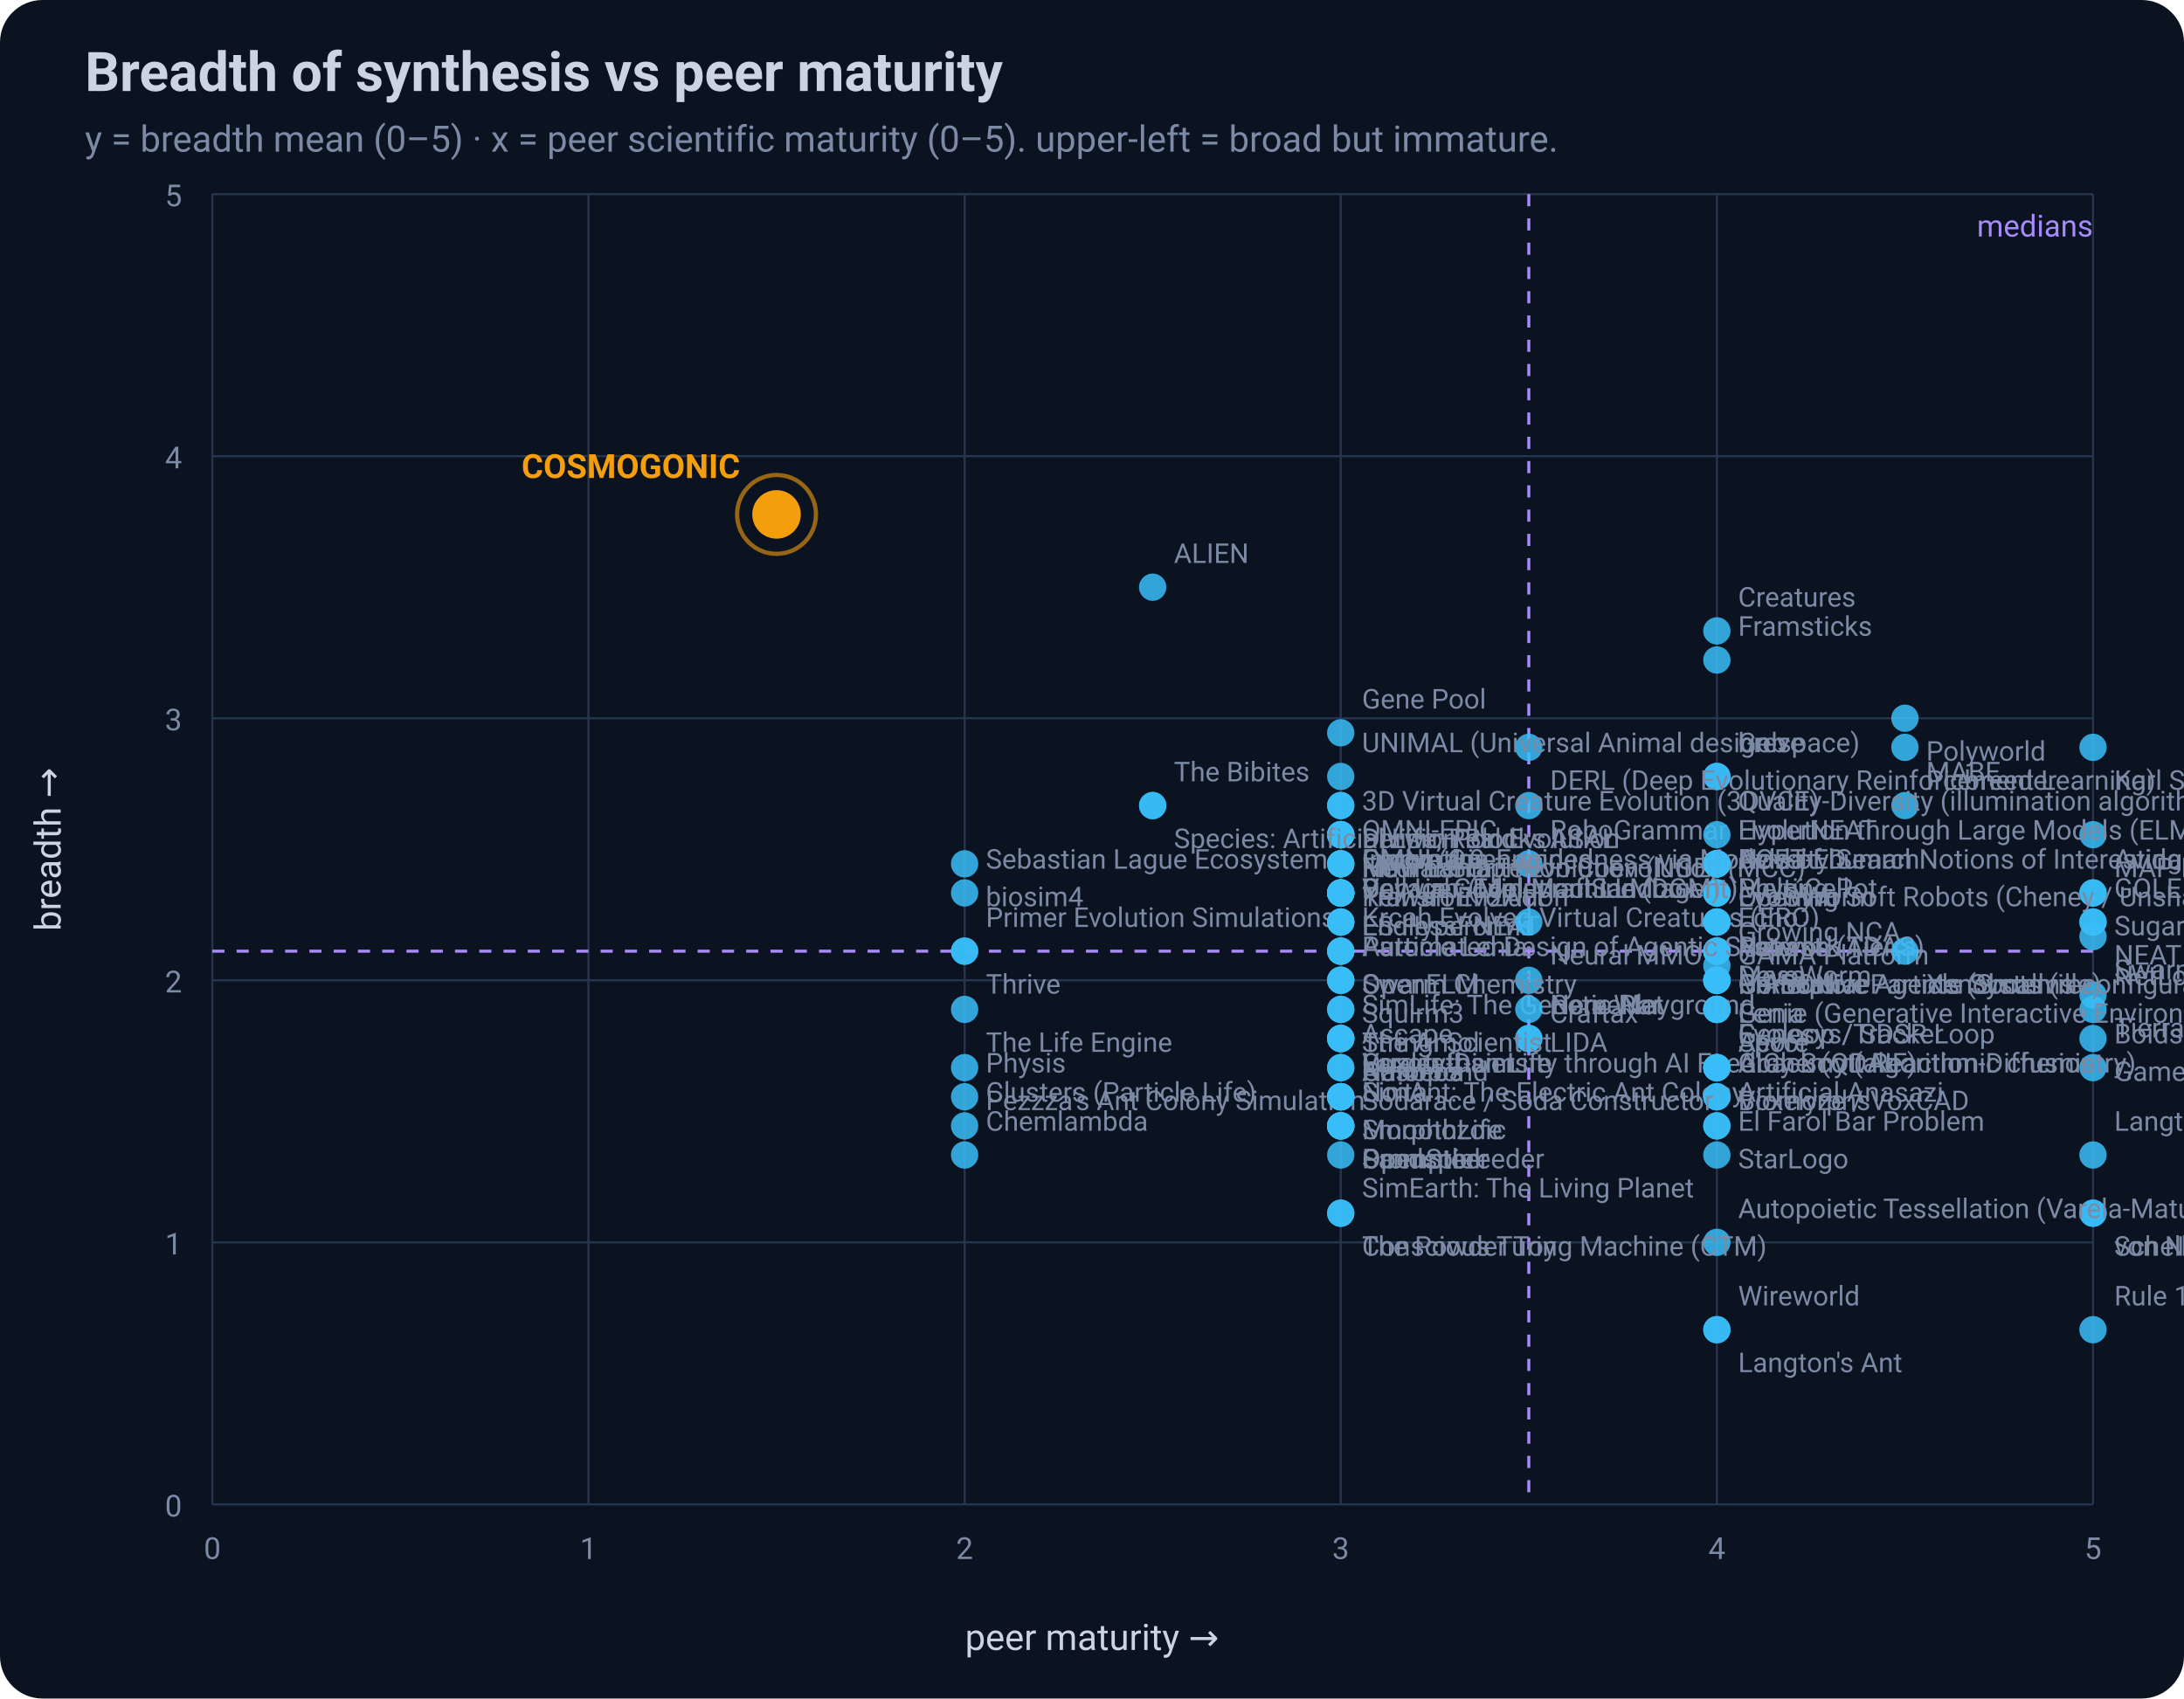
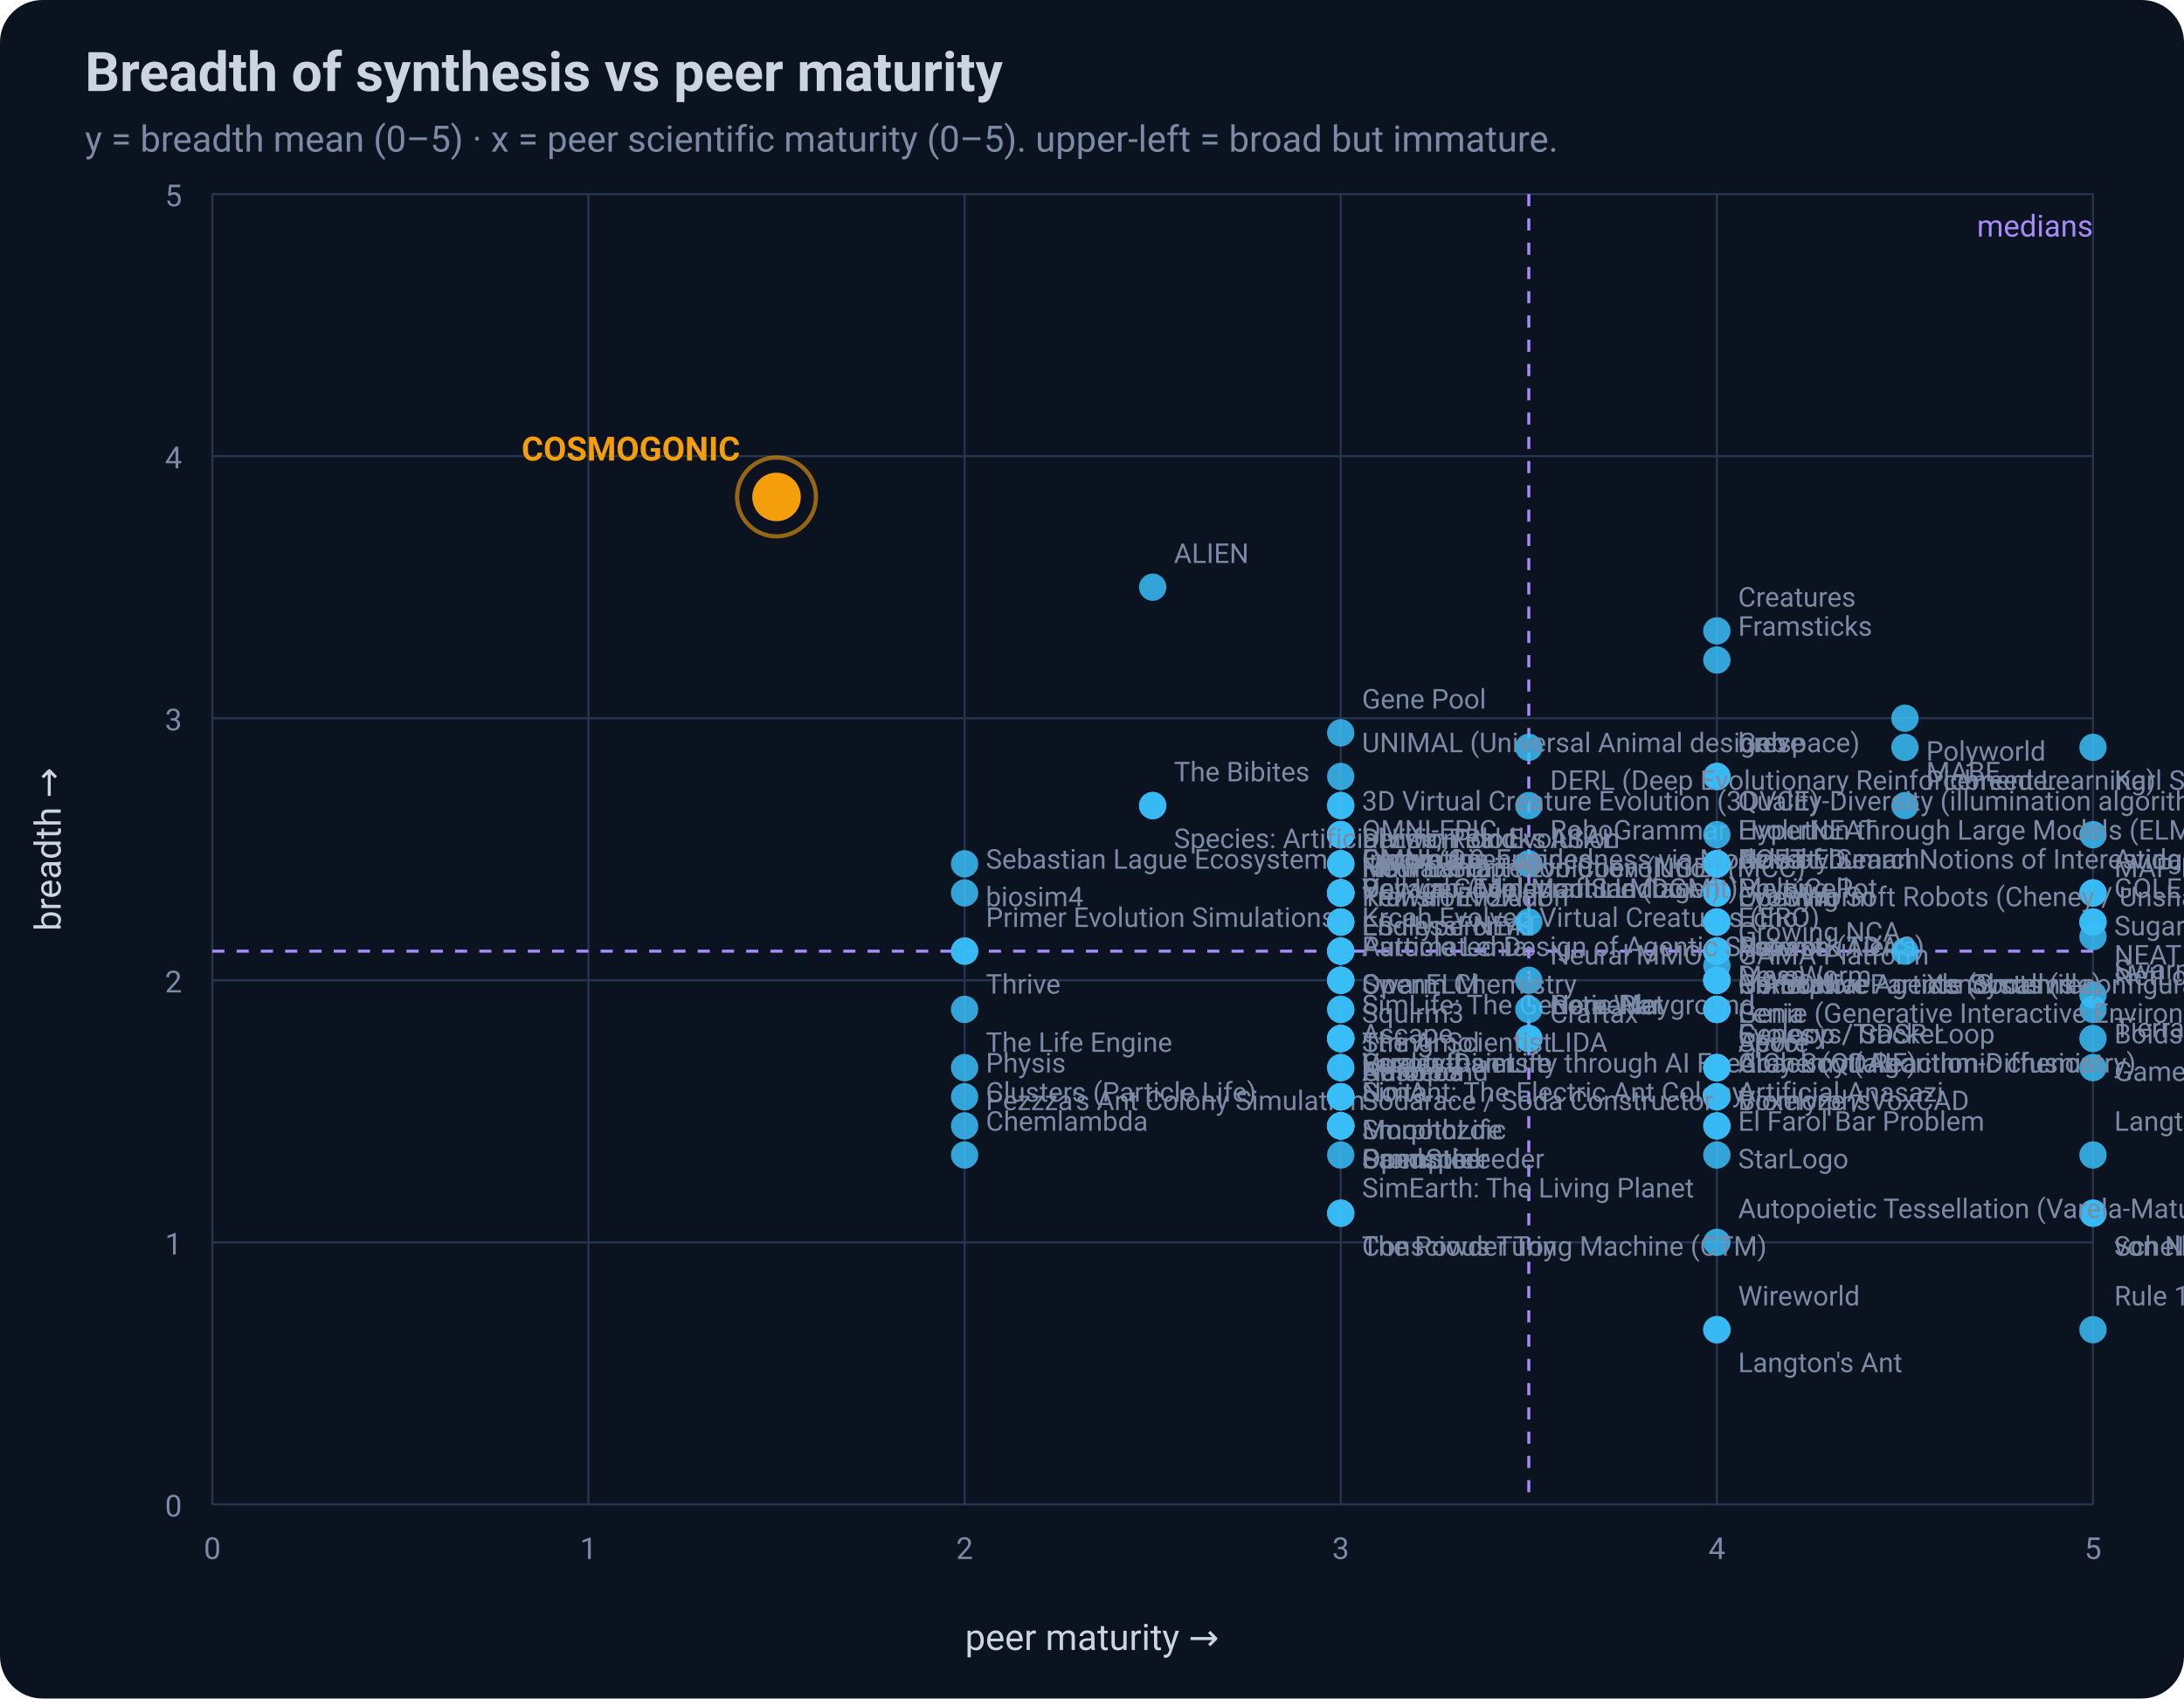
<svg xmlns="http://www.w3.org/2000/svg" viewBox="0 0 720 560" font-family="ui-sans-serif,system-ui,Segoe UI,Roboto,sans-serif" role="img" aria-label="Breadth vs peer maturity scatter">
  <rect width="720" height="560" rx="14" fill="#0b1220" />
  <text x="28" y="30" fill="#cbd5e1" font-size="18" font-weight="700">Breadth of synthesis vs peer maturity</text>
  <text x="28" y="50" fill="#7c8aa5" font-size="12">y = breadth mean (0–5) · x = peer scientific maturity (0–5). upper-left = broad but immature.</text>
  <line x1="70" y1="64" x2="70" y2="496" stroke="#27344d" stroke-width="0.7" />
  <line x1="70" y1="496" x2="690" y2="496" stroke="#27344d" stroke-width="0.7" />
  <text x="70" y="514" fill="#7c8aa5" font-size="10" text-anchor="middle">0</text>
  <text x="60" y="500" fill="#7c8aa5" font-size="10" text-anchor="end">0</text>
  <line x1="194" y1="64" x2="194" y2="496" stroke="#27344d" stroke-width="0.7" />
  <line x1="70" y1="409.6" x2="690" y2="409.6" stroke="#27344d" stroke-width="0.7" />
  <text x="194" y="514" fill="#7c8aa5" font-size="10" text-anchor="middle">1</text>
  <text x="60" y="413.6" fill="#7c8aa5" font-size="10" text-anchor="end">1</text>
  <line x1="318" y1="64" x2="318" y2="496" stroke="#27344d" stroke-width="0.7" />
  <line x1="70" y1="323.2" x2="690" y2="323.2" stroke="#27344d" stroke-width="0.7" />
  <text x="318" y="514" fill="#7c8aa5" font-size="10" text-anchor="middle">2</text>
  <text x="60" y="327.2" fill="#7c8aa5" font-size="10" text-anchor="end">2</text>
  <line x1="442" y1="64" x2="442" y2="496" stroke="#27344d" stroke-width="0.7" />
  <line x1="70" y1="236.8" x2="690" y2="236.8" stroke="#27344d" stroke-width="0.7" />
  <text x="442" y="514" fill="#7c8aa5" font-size="10" text-anchor="middle">3</text>
  <text x="60" y="240.8" fill="#7c8aa5" font-size="10" text-anchor="end">3</text>
  <line x1="566" y1="64" x2="566" y2="496" stroke="#27344d" stroke-width="0.7" />
  <line x1="70" y1="150.4" x2="690" y2="150.4" stroke="#27344d" stroke-width="0.7" />
  <text x="566" y="514" fill="#7c8aa5" font-size="10" text-anchor="middle">4</text>
  <text x="60" y="154.4" fill="#7c8aa5" font-size="10" text-anchor="end">4</text>
  <line x1="690" y1="64" x2="690" y2="496" stroke="#27344d" stroke-width="0.7" />
  <line x1="70" y1="64" x2="690" y2="64" stroke="#27344d" stroke-width="0.7" />
  <text x="690" y="514" fill="#7c8aa5" font-size="10" text-anchor="middle">5</text>
  <text x="60" y="68" fill="#7c8aa5" font-size="10" text-anchor="end">5</text>
  <line x1="504" y1="64" x2="504" y2="496" stroke="#a78bfa" stroke-dasharray="4 4" stroke-width="1" />
  <line x1="70" y1="313.6" x2="690" y2="313.6" stroke="#a78bfa" stroke-dasharray="4 4" stroke-width="1" />
  <text x="690" y="78" fill="#a78bfa" font-size="10" text-anchor="end">medians</text>
  <text x="360" y="544" fill="#cbd5e1" font-size="12" text-anchor="middle">peer maturity →</text>
  <text x="20" y="280" fill="#cbd5e1" font-size="12" text-anchor="middle" transform="rotate(-90 20 280)">breadth →</text>
-   <circle cx="256" cy="169.6" r="8" fill="#f59e0b" />
-   <circle cx="256" cy="169.6" r="13" fill="none" stroke="#f59e0b" stroke-width="1.4" opacity="0.6" />
-   <text x="244" y="157.6" fill="#f59e0b" font-size="11" font-weight="700" text-anchor="end">COSMOGONIC</text>
+   <circle cx="256" cy="163.84" r="8" fill="#f59e0b" />
+   <circle cx="256" cy="163.84" r="13" fill="none" stroke="#f59e0b" stroke-width="1.4" opacity="0.6" />
+   <text x="244" y="151.84" fill="#f59e0b" font-size="11" font-weight="700" text-anchor="end">COSMOGONIC</text>
  <circle cx="690" cy="342.4" r="4.5" fill="#38bdf8" opacity="0.85" />
  <text x="697" y="356.4" fill="#7c8aa5" font-size="9">Game of Life</text>
  <circle cx="690" cy="352" r="4.5" fill="#38bdf8" opacity="0.85" />
  <text x="697" y="344" fill="#7c8aa5" font-size="9">Boids</text>
  <circle cx="566" cy="352" r="4.5" fill="#38bdf8" opacity="0.85" />
  <text x="573" y="366" fill="#7c8aa5" font-size="9">Biomorphs</text>
  <circle cx="504" cy="342.4" r="4.5" fill="#38bdf8" opacity="0.85" />
  <text x="511" y="334.4" fill="#7c8aa5" font-size="9">Core War</text>
  <circle cx="690" cy="328" r="4.5" fill="#38bdf8" opacity="0.85" />
  <text x="697" y="342" fill="#7c8aa5" font-size="9">Tierra</text>
  <circle cx="690" cy="294.4" r="4.5" fill="#38bdf8" opacity="0.85" />
  <text x="697" y="286.4" fill="#7c8aa5" font-size="9">Avida</text>
  <circle cx="628" cy="236.8" r="4.5" fill="#38bdf8" opacity="0.85" />
  <text x="635" y="250.8" fill="#7c8aa5" font-size="9">Polyworld</text>
  <circle cx="566" cy="217.6" r="4.5" fill="#38bdf8" opacity="0.85" />
  <text x="573" y="209.6" fill="#7c8aa5" font-size="9">Framsticks</text>
  <circle cx="690" cy="246.4" r="4.5" fill="#38bdf8" opacity="0.85" />
  <text x="697" y="260.4" fill="#7c8aa5" font-size="9">Karl Sims VC</text>
  <circle cx="566" cy="208" r="4.5" fill="#38bdf8" opacity="0.85" />
  <text x="573" y="200" fill="#7c8aa5" font-size="9">Creatures</text>
  <circle cx="442" cy="265.6" r="4.5" fill="#38bdf8" opacity="0.85" />
  <text x="449" y="279.6" fill="#7c8aa5" font-size="9">Darwin Pond</text>
  <circle cx="442" cy="241.6" r="4.5" fill="#38bdf8" opacity="0.85" />
  <text x="449" y="233.6" fill="#7c8aa5" font-size="9">Gene Pool</text>
  <circle cx="690" cy="294.4" r="4.5" fill="#38bdf8" opacity="0.85" />
  <text x="697" y="308.4" fill="#7c8aa5" font-size="9">Sugarscape</text>
  <circle cx="566" cy="313.6" r="4.5" fill="#38bdf8" opacity="0.85" />
  <text x="573" y="305.6" fill="#7c8aa5" font-size="9">Echo</text>
  <circle cx="690" cy="308.8" r="4.5" fill="#38bdf8" opacity="0.85" />
  <text x="697" y="322.8" fill="#7c8aa5" font-size="9">Swarm</text>
  <circle cx="566" cy="256" r="4.5" fill="#38bdf8" opacity="0.85" />
  <text x="573" y="248" fill="#7c8aa5" font-size="9">breve</text>
  <circle cx="628" cy="246.4" r="4.5" fill="#38bdf8" opacity="0.85" />
  <text x="635" y="260.4" fill="#7c8aa5" font-size="9">Picbreeder</text>
  <circle cx="628" cy="265.6" r="4.5" fill="#38bdf8" opacity="0.85" />
  <text x="635" y="257.6" fill="#7c8aa5" font-size="9">MABE</text>
  <circle cx="566" cy="323.2" r="4.5" fill="#38bdf8" opacity="0.85" />
  <text x="573" y="337.2" fill="#7c8aa5" font-size="9">Lenia</text>
  <circle cx="566" cy="318.4" r="4.5" fill="#38bdf8" opacity="0.85" />
  <text x="573" y="310.4" fill="#7c8aa5" font-size="9">Growing NCA</text>
  <circle cx="566" cy="284.8" r="4.5" fill="#38bdf8" opacity="0.85" />
  <text x="573" y="298.8" fill="#7c8aa5" font-size="9">OpenWorm</text>
  <circle cx="566" cy="294.4" r="4.5" fill="#38bdf8" opacity="0.85" />
  <text x="573" y="286.4" fill="#7c8aa5" font-size="9">POET</text>
  <circle cx="566" cy="284.8" r="4.5" fill="#38bdf8" opacity="0.85" />
  <text x="573" y="298.8" fill="#7c8aa5" font-size="9">EvoGym</text>
  <circle cx="380" cy="193.6" r="4.5" fill="#38bdf8" opacity="0.85" />
  <text x="387" y="185.6" fill="#7c8aa5" font-size="9">ALIEN</text>
  <circle cx="504" cy="265.6" r="4.5" fill="#38bdf8" opacity="0.85" />
  <text x="511" y="279.6" fill="#7c8aa5" font-size="9">ASAL</text>
  <circle cx="566" cy="438.4" r="4.5" fill="#38bdf8" opacity="0.85" />
  <text x="573" y="430.4" fill="#7c8aa5" font-size="9">Wireworld</text>
  <circle cx="566" cy="438.4" r="4.5" fill="#38bdf8" opacity="0.85" />
  <text x="573" y="452.4" fill="#7c8aa5" font-size="9">Langton's Ant</text>
  <circle cx="690" cy="380.8" r="4.5" fill="#38bdf8" opacity="0.85" />
  <text x="697" y="372.8" fill="#7c8aa5" font-size="9">Langton's Loops</text>
  <circle cx="690" cy="400" r="4.5" fill="#38bdf8" opacity="0.85" />
  <text x="697" y="414" fill="#7c8aa5" font-size="9">von Neumann Universal Constructor</text>
  <circle cx="690" cy="438.4" r="4.5" fill="#38bdf8" opacity="0.85" />
  <text x="697" y="430.4" fill="#7c8aa5" font-size="9">Rule 110</text>
  <circle cx="442" cy="361.6" r="4.5" fill="#38bdf8" opacity="0.85" />
  <text x="449" y="375.6" fill="#7c8aa5" font-size="9">SmoothLife</text>
  <circle cx="442" cy="361.6" r="4.5" fill="#38bdf8" opacity="0.85" />
  <text x="449" y="353.6" fill="#7c8aa5" font-size="9">Larger than Life</text>
  <circle cx="442" cy="275.2" r="4.5" fill="#38bdf8" opacity="0.85" />
  <text x="449" y="289.2" fill="#7c8aa5" font-size="9">Flow Lenia</text>
  <circle cx="442" cy="323.2" r="4.5" fill="#38bdf8" opacity="0.85" />
  <text x="449" y="315.2" fill="#7c8aa5" font-size="9">Particle Lenia</text>
  <circle cx="566" cy="313.6" r="4.5" fill="#38bdf8" opacity="0.85" />
  <text x="573" y="327.6" fill="#7c8aa5" font-size="9">Primordial Particle Systems</text>
  <circle cx="566" cy="361.6" r="4.5" fill="#38bdf8" opacity="0.85" />
  <text x="573" y="353.6" fill="#7c8aa5" font-size="9">Gray-Scott Reaction-Diffusion</text>
  <circle cx="566" cy="332.8" r="4.5" fill="#38bdf8" opacity="0.85" />
  <text x="573" y="346.8" fill="#7c8aa5" font-size="9">Aevol</text>
  <circle cx="566" cy="294.4" r="4.5" fill="#38bdf8" opacity="0.85" />
  <text x="573" y="286.4" fill="#7c8aa5" font-size="9">Avida-ED</text>
  <circle cx="442" cy="342.4" r="4.5" fill="#38bdf8" opacity="0.85" />
  <text x="449" y="356.4" fill="#7c8aa5" font-size="9">Nanopond</text>
  <circle cx="318" cy="361.6" r="4.5" fill="#38bdf8" opacity="0.85" />
  <text x="325" y="353.6" fill="#7c8aa5" font-size="9">Physis</text>
  <circle cx="442" cy="342.4" r="4.5" fill="#38bdf8" opacity="0.85" />
  <text x="449" y="356.4" fill="#7c8aa5" font-size="9">Cosmos</text>
  <circle cx="566" cy="256" r="4.5" fill="#38bdf8" opacity="0.85" />
  <text x="573" y="248" fill="#7c8aa5" font-size="9">Geb</text>
  <circle cx="442" cy="342.4" r="4.5" fill="#38bdf8" opacity="0.85" />
  <text x="449" y="356.4" fill="#7c8aa5" font-size="9">Amoeba</text>
  <circle cx="442" cy="294.4" r="4.5" fill="#38bdf8" opacity="0.85" />
  <text x="449" y="286.4" fill="#7c8aa5" font-size="9">Evolve 4.0</text>
  <circle cx="442" cy="323.2" r="4.5" fill="#38bdf8" opacity="0.85" />
  <text x="449" y="337.2" fill="#7c8aa5" font-size="9">Squirm3</text>
  <circle cx="566" cy="323.2" r="4.5" fill="#38bdf8" opacity="0.85" />
  <text x="573" y="315.2" fill="#7c8aa5" font-size="9">Network Tierra</text>
  <circle cx="318" cy="284.8" r="4.5" fill="#38bdf8" opacity="0.85" />
  <text x="325" y="298.8" fill="#7c8aa5" font-size="9">biosim4</text>
  <circle cx="690" cy="304" r="4.5" fill="#38bdf8" opacity="0.85" />
  <text x="697" y="296" fill="#7c8aa5" font-size="9">GOLEM (Genetically Organized Lifelike Electro Mechanics)</text>
  <circle cx="566" cy="352" r="4.5" fill="#38bdf8" opacity="0.85" />
  <text x="573" y="366" fill="#7c8aa5" font-size="9">Voxelyze / VoxCAD</text>
  <circle cx="442" cy="275.2" r="4.5" fill="#38bdf8" opacity="0.85" />
  <text x="449" y="267.2" fill="#7c8aa5" font-size="9">3D Virtual Creature Evolution (3DVCE)</text>
  <circle cx="504" cy="246.4" r="4.5" fill="#38bdf8" opacity="0.85" />
  <text x="511" y="260.4" fill="#7c8aa5" font-size="9">DERL (Deep Evolutionary Reinforcement Learning)</text>
  <circle cx="442" cy="256" r="4.5" fill="#38bdf8" opacity="0.85" />
  <text x="449" y="248" fill="#7c8aa5" font-size="9">UNIMAL (Universal Animal design space)</text>
  <circle cx="566" cy="284.8" r="4.5" fill="#38bdf8" opacity="0.85" />
  <text x="573" y="298.8" fill="#7c8aa5" font-size="9">Evolving Soft Robots (Cheney / Unshackling Evolution)</text>
  <circle cx="504" cy="284.8" r="4.5" fill="#38bdf8" opacity="0.85" />
  <text x="511" y="276.8" fill="#7c8aa5" font-size="9">RoboGrammar</text>
  <circle cx="442" cy="284.8" r="4.5" fill="#38bdf8" opacity="0.85" />
  <text x="449" y="298.8" fill="#7c8aa5" font-size="9">Transform2Act</text>
  <circle cx="504" cy="342.4" r="4.5" fill="#38bdf8" opacity="0.85" />
  <text x="511" y="334.4" fill="#7c8aa5" font-size="9">NerveNet</text>
  <circle cx="442" cy="275.2" r="4.5" fill="#38bdf8" opacity="0.85" />
  <text x="449" y="289.2" fill="#7c8aa5" font-size="9">Neural Graph Evolution (NGE)</text>
  <circle cx="442" cy="313.6" r="4.5" fill="#38bdf8" opacity="0.85" />
  <text x="449" y="305.6" fill="#7c8aa5" font-size="9">Krcah Evolved Virtual Creatures (ERO)</text>
  <circle cx="690" cy="304" r="4.5" fill="#38bdf8" opacity="0.85" />
  <text x="697" y="318" fill="#7c8aa5" font-size="9">NEAT (NeuroEvolution of Augmenting Topologies)</text>
  <circle cx="566" cy="284.8" r="4.5" fill="#38bdf8" opacity="0.85" />
  <text x="573" y="276.8" fill="#7c8aa5" font-size="9">HyperNEAT</text>
  <circle cx="442" cy="294.4" r="4.5" fill="#38bdf8" opacity="0.85" />
  <text x="449" y="308.4" fill="#7c8aa5" font-size="9">ES-HyperNEAT</text>
  <circle cx="566" cy="294.4" r="4.5" fill="#38bdf8" opacity="0.85" />
  <text x="573" y="286.4" fill="#7c8aa5" font-size="9">Novelty Search</text>
  <circle cx="690" cy="275.2" r="4.5" fill="#38bdf8" opacity="0.85" />
  <text x="697" y="289.2" fill="#7c8aa5" font-size="9">MAP-Elites</text>
  <circle cx="566" cy="275.2" r="4.5" fill="#38bdf8" opacity="0.85" />
  <text x="573" y="267.2" fill="#7c8aa5" font-size="9">Quality-Diversity (illumination algorithms)</text>
  <circle cx="566" cy="313.6" r="4.5" fill="#38bdf8" opacity="0.85" />
  <text x="573" y="327.6" fill="#7c8aa5" font-size="9">Go-Explore</text>
  <circle cx="442" cy="294.4" r="4.5" fill="#38bdf8" opacity="0.85" />
  <text x="449" y="286.4" fill="#7c8aa5" font-size="9">OMNI (Open-endedness via Models of human Notions of Interestingness)</text>
  <circle cx="442" cy="275.2" r="4.5" fill="#38bdf8" opacity="0.85" />
  <text x="449" y="289.2" fill="#7c8aa5" font-size="9">Minimal Criterion Coevolution (MCC)</text>
  <circle cx="442" cy="294.4" r="4.5" fill="#38bdf8" opacity="0.85" />
  <text x="449" y="286.4" fill="#7c8aa5" font-size="9">Innovation Engines</text>
  <circle cx="442" cy="294.4" r="4.5" fill="#38bdf8" opacity="0.85" />
  <text x="449" y="308.4" fill="#7c8aa5" font-size="9">EndlessForms</text>
  <circle cx="690" cy="332.8" r="4.5" fill="#38bdf8" opacity="0.85" />
  <text x="697" y="324.8" fill="#7c8aa5" font-size="9">NetLogo</text>
  <circle cx="566" cy="313.6" r="4.5" fill="#38bdf8" opacity="0.85" />
  <text x="573" y="327.6" fill="#7c8aa5" font-size="9">MASON</text>
  <circle cx="566" cy="323.2" r="4.5" fill="#38bdf8" opacity="0.85" />
  <text x="573" y="315.2" fill="#7c8aa5" font-size="9">Repast</text>
  <circle cx="566" cy="371.2" r="4.5" fill="#38bdf8" opacity="0.85" />
  <text x="573" y="385.2" fill="#7c8aa5" font-size="9">StarLogo</text>
  <circle cx="442" cy="352" r="4.5" fill="#38bdf8" opacity="0.85" />
  <text x="449" y="344" fill="#7c8aa5" font-size="9">Ascape</text>
  <circle cx="566" cy="304" r="4.5" fill="#38bdf8" opacity="0.85" />
  <text x="573" y="318" fill="#7c8aa5" font-size="9">GAMA Platform</text>
  <circle cx="566" cy="332.8" r="4.5" fill="#38bdf8" opacity="0.85" />
  <text x="573" y="324.8" fill="#7c8aa5" font-size="9">Mesa</text>
  <circle cx="442" cy="371.2" r="4.5" fill="#38bdf8" opacity="0.85" />
  <text x="449" y="385.2" fill="#7c8aa5" font-size="9">OpenSteer</text>
  <circle cx="566" cy="371.2" r="4.5" fill="#38bdf8" opacity="0.85" />
  <text x="573" y="363.2" fill="#7c8aa5" font-size="9">Artificial Anasazi</text>
  <circle cx="690" cy="400" r="4.5" fill="#38bdf8" opacity="0.85" />
  <text x="697" y="414" fill="#7c8aa5" font-size="9">Schelling Segregation Model</text>
  <circle cx="566" cy="380.8" r="4.5" fill="#38bdf8" opacity="0.85" />
  <text x="573" y="372.8" fill="#7c8aa5" font-size="9">El Farol Bar Problem</text>
  <circle cx="566" cy="332.8" r="4.5" fill="#38bdf8" opacity="0.85" />
  <text x="573" y="346.8" fill="#7c8aa5" font-size="9">Spore</text>
  <circle cx="442" cy="342.4" r="4.5" fill="#38bdf8" opacity="0.85" />
  <text x="449" y="334.4" fill="#7c8aa5" font-size="9">SimLife: The Genetic Playground</text>
  <circle cx="442" cy="380.8" r="4.5" fill="#38bdf8" opacity="0.85" />
  <text x="449" y="394.8" fill="#7c8aa5" font-size="9">SimEarth: The Living Planet</text>
  <circle cx="442" cy="371.2" r="4.5" fill="#38bdf8" opacity="0.85" />
  <text x="449" y="363.2" fill="#7c8aa5" font-size="9">SimAnt: The Electric Ant Colony</text>
  <circle cx="318" cy="313.6" r="4.5" fill="#38bdf8" opacity="0.85" />
  <text x="325" y="327.6" fill="#7c8aa5" font-size="9">Thrive</text>
  <circle cx="442" cy="304" r="4.5" fill="#38bdf8" opacity="0.85" />
  <text x="449" y="296" fill="#7c8aa5" font-size="9">Cell Lab: Evolution Sandbox</text>
  <circle cx="380" cy="265.6" r="4.5" fill="#38bdf8" opacity="0.85" />
  <text x="387" y="279.6" fill="#7c8aa5" font-size="9">Species: Artificial Life, Real Evolution</text>
  <circle cx="380" cy="265.6" r="4.5" fill="#38bdf8" opacity="0.85" />
  <text x="387" y="257.6" fill="#7c8aa5" font-size="9">The Bibites</text>
  <circle cx="442" cy="400" r="4.5" fill="#38bdf8" opacity="0.85" />
  <text x="449" y="414" fill="#7c8aa5" font-size="9">The Powder Toy</text>
  <circle cx="442" cy="371.2" r="4.5" fill="#38bdf8" opacity="0.85" />
  <text x="449" y="363.2" fill="#7c8aa5" font-size="9">Noita</text>
  <circle cx="318" cy="332.8" r="4.5" fill="#38bdf8" opacity="0.85" />
  <text x="325" y="346.8" fill="#7c8aa5" font-size="9">The Life Engine</text>
  <circle cx="318" cy="371.2" r="4.5" fill="#38bdf8" opacity="0.85" />
  <text x="325" y="363.2" fill="#7c8aa5" font-size="9">Clusters (Particle Life)</text>
  <circle cx="442" cy="371.2" r="4.5" fill="#38bdf8" opacity="0.85" />
  <text x="449" y="385.2" fill="#7c8aa5" font-size="9">Sandspiel</text>
  <circle cx="318" cy="294.4" r="4.5" fill="#38bdf8" opacity="0.85" />
  <text x="325" y="286.4" fill="#7c8aa5" font-size="9">Sebastian Lague Ecosystem</text>
  <circle cx="318" cy="352" r="4.5" fill="#38bdf8" opacity="0.85" />
  <text x="325" y="366" fill="#7c8aa5" font-size="9">Pezzza's Ant Colony Simulation</text>
  <circle cx="318" cy="313.6" r="4.5" fill="#38bdf8" opacity="0.85" />
  <text x="325" y="305.6" fill="#7c8aa5" font-size="9">Primer Evolution Simulations</text>
  <circle cx="442" cy="284.8" r="4.5" fill="#38bdf8" opacity="0.85" />
  <text x="449" y="298.8" fill="#7c8aa5" font-size="9">Keiwan Evolution</text>
  <circle cx="566" cy="332.8" r="4.5" fill="#38bdf8" opacity="0.85" />
  <text x="573" y="324.8" fill="#7c8aa5" font-size="9">DevoWorm</text>
  <circle cx="442" cy="361.6" r="4.5" fill="#38bdf8" opacity="0.85" />
  <text x="449" y="375.6" fill="#7c8aa5" font-size="9">Morphozoic</text>
  <circle cx="442" cy="294.4" r="4.5" fill="#38bdf8" opacity="0.85" />
  <text x="449" y="286.4" fill="#7c8aa5" font-size="9">Chromaria</text>
  <circle cx="442" cy="265.6" r="4.5" fill="#38bdf8" opacity="0.85" />
  <text x="449" y="279.6" fill="#7c8aa5" font-size="9">Division Blocks</text>
  <circle cx="442" cy="304" r="4.5" fill="#38bdf8" opacity="0.85" />
  <text x="449" y="296" fill="#7c8aa5" font-size="9">Voyager (Minecraft LLM agent)</text>
  <circle cx="566" cy="313.6" r="4.5" fill="#38bdf8" opacity="0.85" />
  <text x="573" y="327.6" fill="#7c8aa5" font-size="9">Generative Agents (Smallville)</text>
  <circle cx="442" cy="284.8" r="4.5" fill="#38bdf8" opacity="0.85" />
  <text x="449" y="276.8" fill="#7c8aa5" font-size="9">OMNI-EPIC</text>
  <circle cx="566" cy="323.2" r="4.5" fill="#38bdf8" opacity="0.85" />
  <text x="573" y="337.2" fill="#7c8aa5" font-size="9">Genie (Generative Interactive Environments)</text>
  <circle cx="566" cy="284.8" r="4.5" fill="#38bdf8" opacity="0.85" />
  <text x="573" y="276.8" fill="#7c8aa5" font-size="9">Evolution through Large Models (ELM)</text>
  <circle cx="442" cy="313.6" r="4.5" fill="#38bdf8" opacity="0.85" />
  <text x="449" y="327.6" fill="#7c8aa5" font-size="9">OpenELM</text>
  <circle cx="442" cy="323.2" r="4.5" fill="#38bdf8" opacity="0.85" />
  <text x="449" y="315.2" fill="#7c8aa5" font-size="9">Automated Design of Agentic Systems (ADAS)</text>
  <circle cx="442" cy="332.8" r="4.5" fill="#38bdf8" opacity="0.85" />
  <text x="449" y="346.8" fill="#7c8aa5" font-size="9">The AI Scientist</text>
  <circle cx="442" cy="304" r="4.5" fill="#38bdf8" opacity="0.85" />
  <text x="449" y="296" fill="#7c8aa5" font-size="9">Darwin Godel Machine (DGM)</text>
  <circle cx="442" cy="371.2" r="4.5" fill="#38bdf8" opacity="0.85" />
  <text x="449" y="385.2" fill="#7c8aa5" font-size="9">Promptbreeder</text>
  <circle cx="442" cy="361.6" r="4.5" fill="#38bdf8" opacity="0.85" />
  <text x="449" y="353.6" fill="#7c8aa5" font-size="9">Quality-Diversity through AI Feedback (QDAIF)</text>
  <circle cx="442" cy="332.8" r="4.5" fill="#38bdf8" opacity="0.85" />
  <text x="449" y="346.8" fill="#7c8aa5" font-size="9">Stringmol</text>
  <circle cx="566" cy="352" r="4.5" fill="#38bdf8" opacity="0.85" />
  <text x="573" y="344" fill="#7c8aa5" font-size="9">Evoloop / SDSR Loop</text>
  <circle cx="628" cy="313.6" r="4.5" fill="#38bdf8" opacity="0.85" />
  <text x="635" y="327.6" fill="#7c8aa5" font-size="9">Xenobots (reconfigurable organisms)</text>
  <circle cx="442" cy="361.6" r="4.5" fill="#38bdf8" opacity="0.85" />
  <text x="449" y="353.6" fill="#7c8aa5" font-size="9">Voxcraft-sim</text>
  <circle cx="504" cy="304" r="4.5" fill="#38bdf8" opacity="0.85" />
  <text x="511" y="318" fill="#7c8aa5" font-size="9">Neural MMO</text>
  <circle cx="566" cy="304" r="4.5" fill="#38bdf8" opacity="0.85" />
  <text x="573" y="296" fill="#7c8aa5" font-size="9">Melting Pot</text>
  <circle cx="504" cy="323.2" r="4.5" fill="#38bdf8" opacity="0.85" />
  <text x="511" y="337.2" fill="#7c8aa5" font-size="9">Craftax</text>
  <circle cx="318" cy="380.8" r="4.5" fill="#38bdf8" opacity="0.85" />
  <text x="325" y="372.8" fill="#7c8aa5" font-size="9">Chemlambda</text>
  <circle cx="442" cy="313.6" r="4.5" fill="#38bdf8" opacity="0.85" />
  <text x="449" y="327.6" fill="#7c8aa5" font-size="9">Swarm Chemistry</text>
  <circle cx="566" cy="409.6" r="4.5" fill="#38bdf8" opacity="0.85" />
  <text x="573" y="401.6" fill="#7c8aa5" font-size="9">Autopoietic Tessellation (Varela-Maturana-Uribe)</text>
  <circle cx="504" cy="332.8" r="4.5" fill="#38bdf8" opacity="0.85" />
  <text x="511" y="346.8" fill="#7c8aa5" font-size="9">LIDA</text>
  <circle cx="566" cy="361.6" r="4.5" fill="#38bdf8" opacity="0.85" />
  <text x="573" y="353.6" fill="#7c8aa5" font-size="9">AlChemy (algorithmic chemistry)</text>
  <circle cx="442" cy="400" r="4.5" fill="#38bdf8" opacity="0.85" />
  <text x="449" y="414" fill="#7c8aa5" font-size="9">Conscious Turing Machine (CTM)</text>
  <circle cx="566" cy="304" r="4.5" fill="#38bdf8" opacity="0.85" />
  <text x="573" y="296" fill="#7c8aa5" font-size="9">PhysiCell</text>
  <circle cx="442" cy="352" r="4.5" fill="#38bdf8" opacity="0.85" />
  <text x="449" y="366" fill="#7c8aa5" font-size="9">Sodarace / Soda Constructor</text>
  <circle cx="566" cy="352" r="4.5" fill="#38bdf8" opacity="0.85" />
  <text x="573" y="344" fill="#7c8aa5" font-size="9">Genesys/Tracker</text>
</svg>
